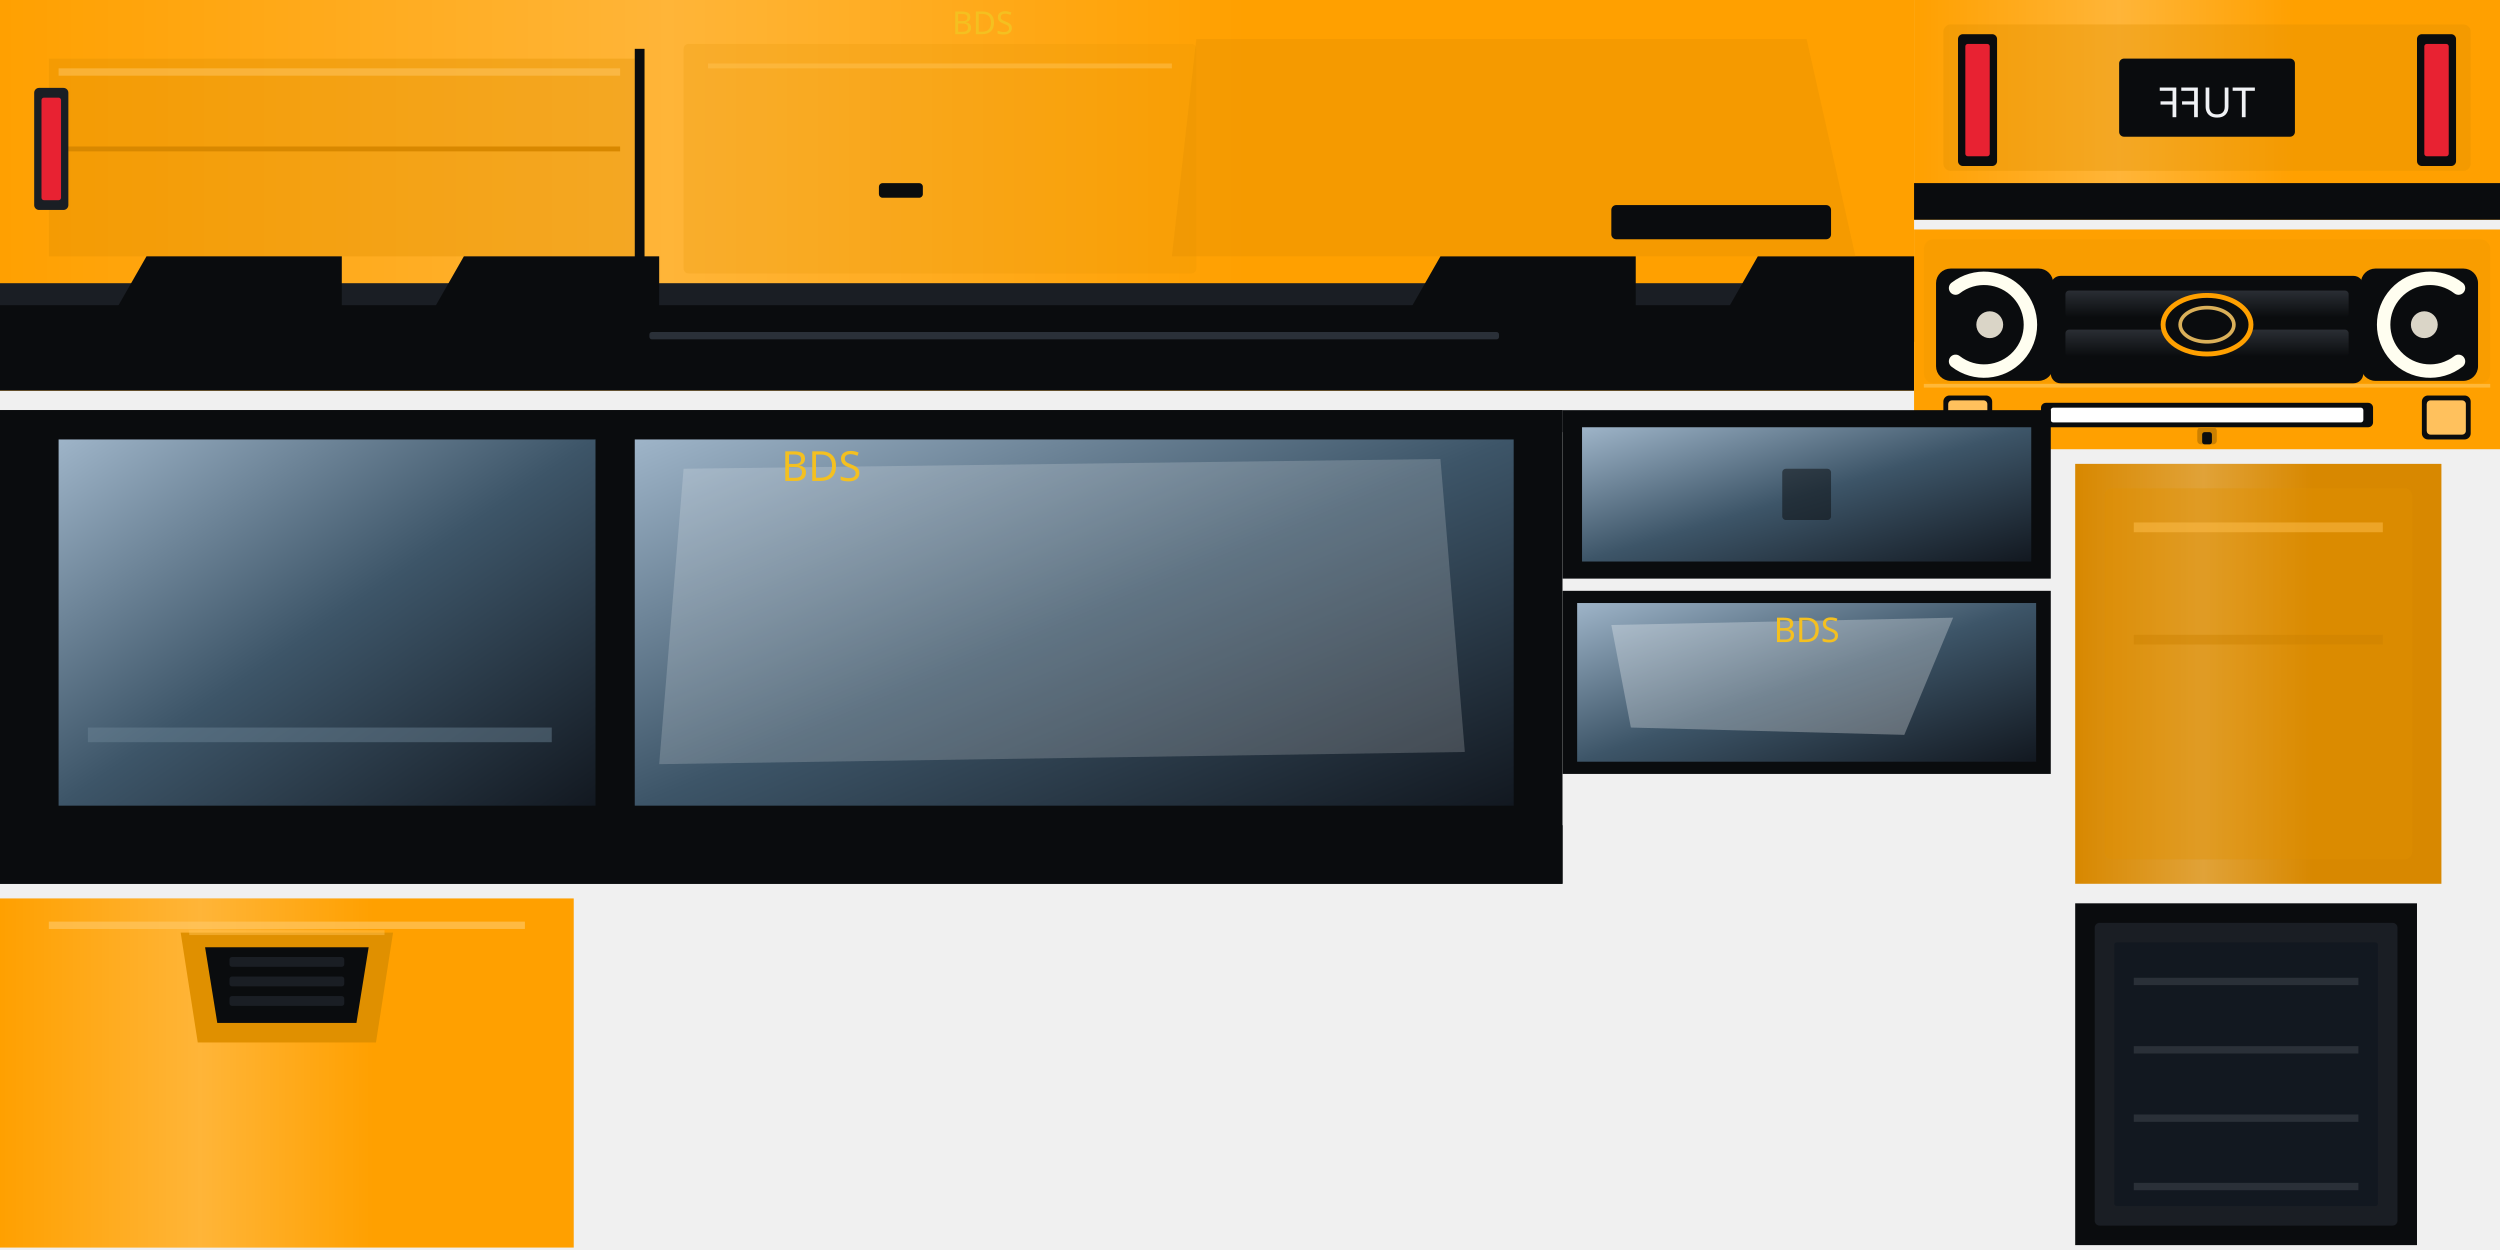
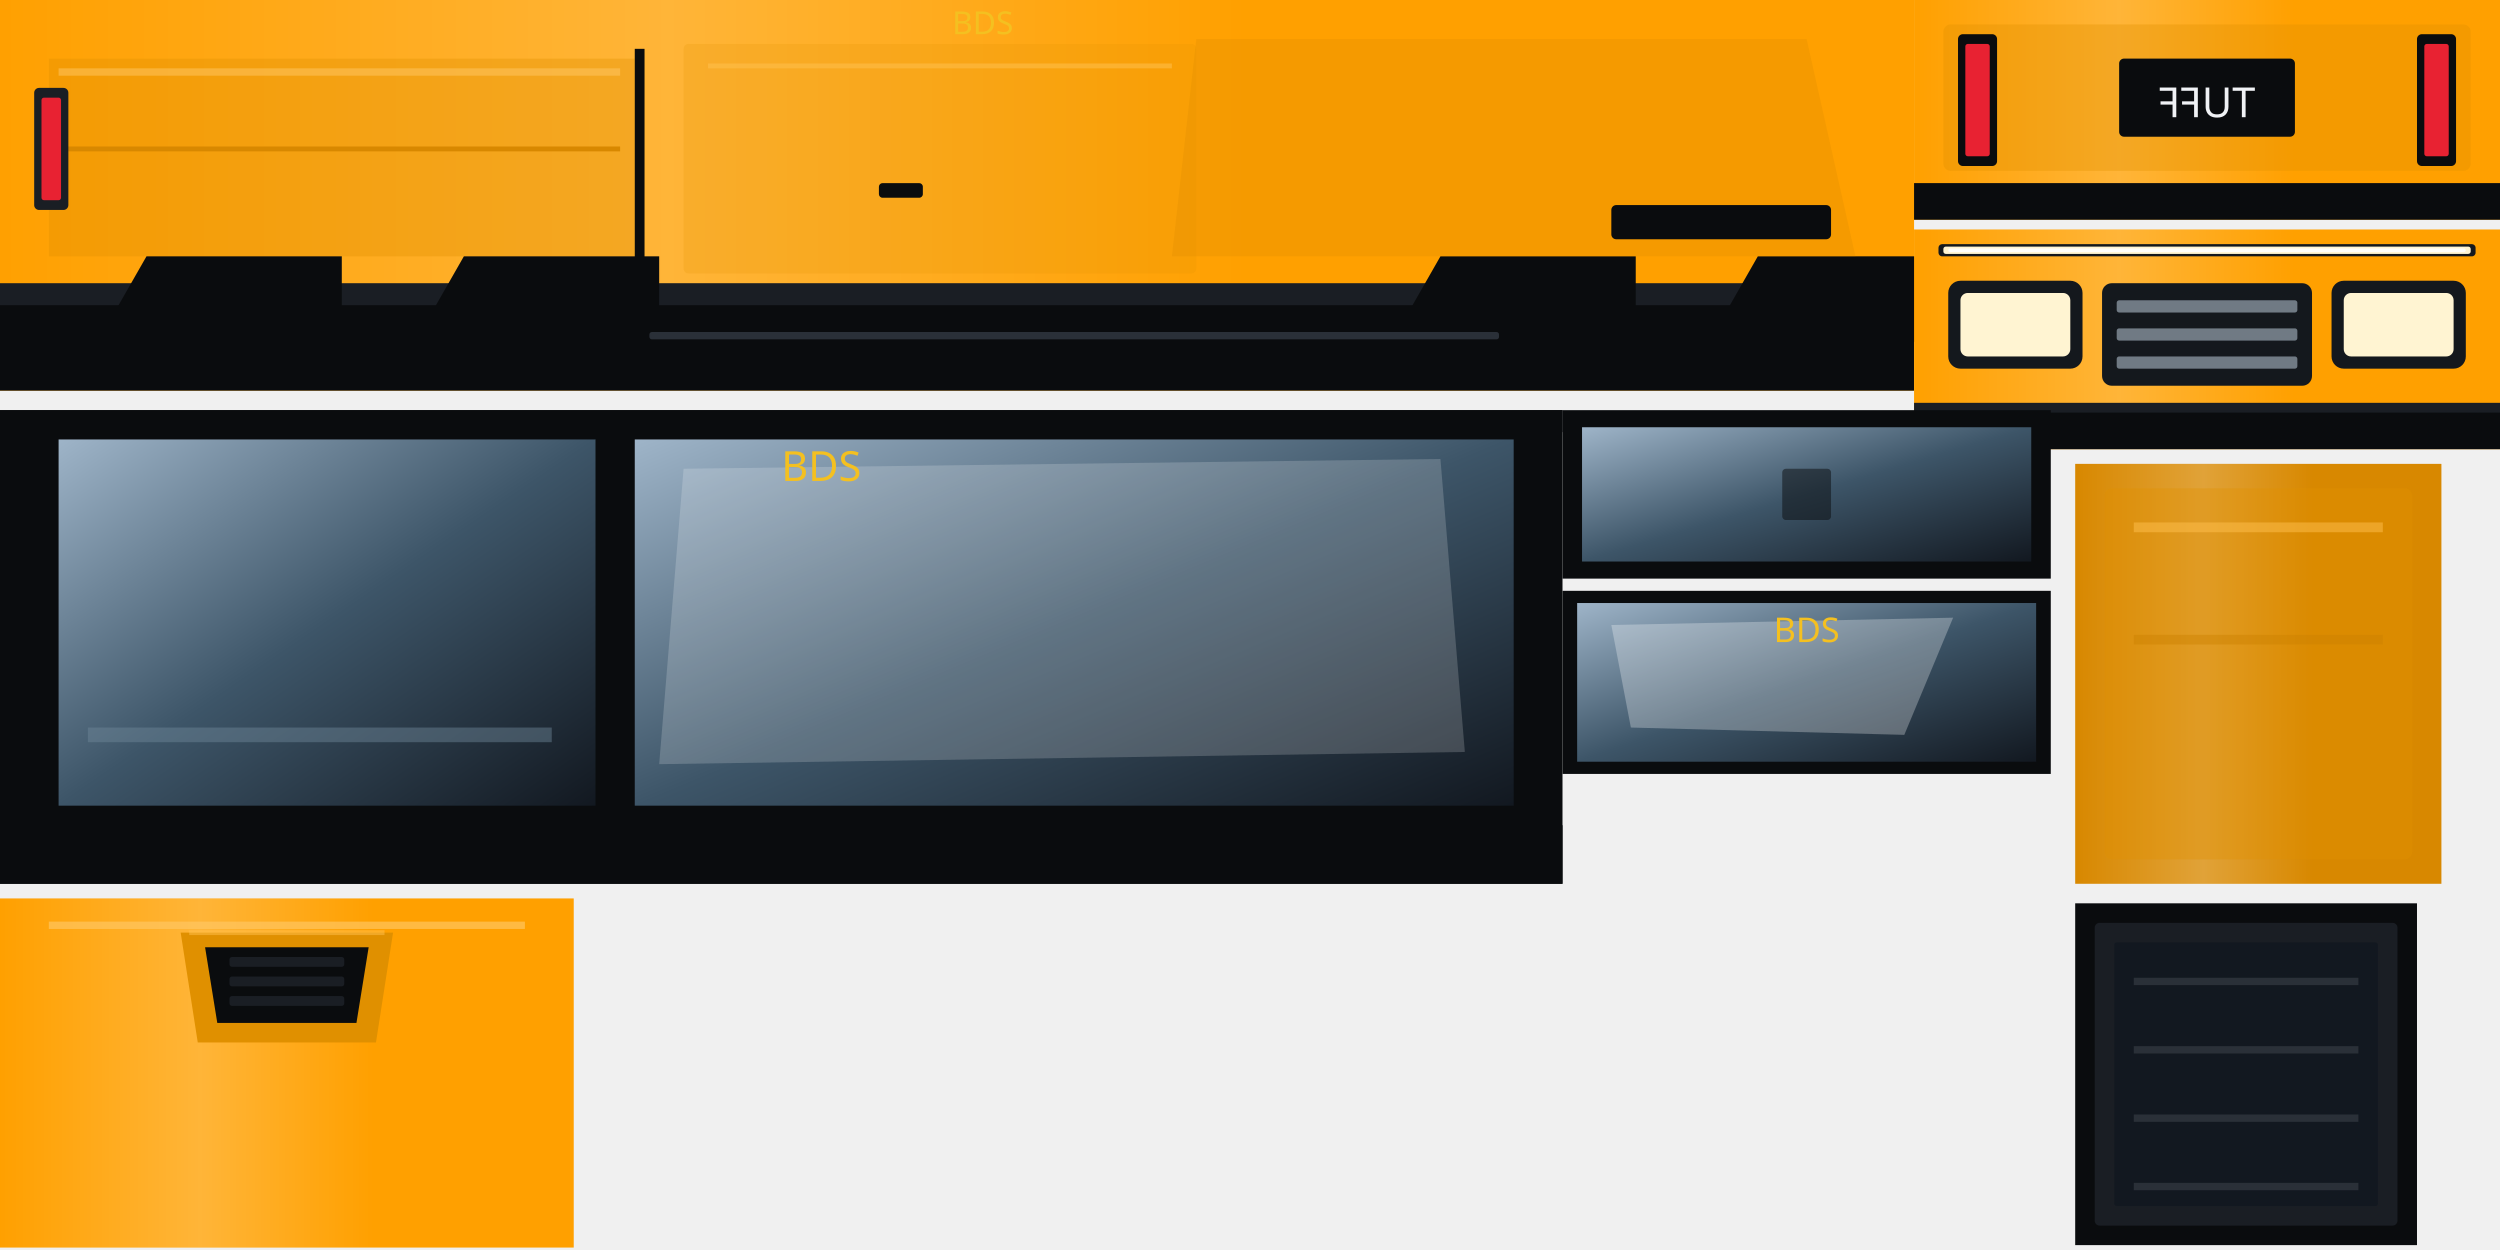
<svg xmlns="http://www.w3.org/2000/svg" width="2048" height="1024" viewBox="0 0 2048 1024">
  <defs>
    <linearGradient id="orangePaint" x1="0" y1="0" x2="0" y2="1">
      <stop offset="0" stop-color="#FFCC66" />
      <stop offset="0.45" stop-color="#FFA000" />
      <stop offset="1" stop-color="#CC8000" />
    </linearGradient>
    <linearGradient id="orangeHighlight" x1="0" y1="0" x2="1" y2="0">
      <stop offset="0" stop-color="#ffffff" stop-opacity="0" />
      <stop offset="0.35" stop-color="#ffffff" stop-opacity="0.22" />
      <stop offset="0.65" stop-color="#ffffff" stop-opacity="0" />
    </linearGradient>
    <linearGradient id="glass" x1="0" y1="0" x2="1" y2="1">
      <stop offset="0" stop-color="#9eb4c8" />
      <stop offset="0.5" stop-color="#3d5568" />
      <stop offset="1" stop-color="#121820" />
    </linearGradient>
    <linearGradient id="grilleBar" x1="0" y1="0" x2="0" y2="1">
      <stop offset="0" stop-color="#2a2e34" />
      <stop offset="1" stop-color="#0a0c0e" />
    </linearGradient>
  </defs>
  <g id="body-side">
    <rect width="1568" height="320" fill="#FFA000" />
    <rect width="1568" height="320" fill="url(#orangeHighlight)" />
    <rect y="248" width="1568" height="72" fill="#0a0c0e" />
    <rect y="232" width="1568" height="18" fill="#1a1e24" />
    <path d="M40 48 H520 V210 H40 Z" fill="#E09000" opacity="0.35" />
    <rect x="48" y="56" width="460" height="6" fill="#FFC866" opacity="0.5" />
    <rect x="48" y="120" width="460" height="4" fill="#D88800" />
    <rect x="520" y="40" width="8" height="180" fill="#0a0c0e" />
    <rect x="560" y="36" width="420" height="188" rx="4" fill="#E09000" opacity="0.2" />
    <rect x="720" y="150" width="36" height="12" rx="3" fill="#0a0c0e" />
    <rect x="580" y="52" width="380" height="4" fill="#FFBF4D" opacity="0.55" />
    <path d="M120 210 H280 V280 H80 Z" fill="#0a0c0e" />
    <path d="M380 210 H540 V280 H340 Z" fill="#0a0c0e" />
    <path d="M1180 210 H1340 V280 H1140 Z" fill="#0a0c0e" />
    <path d="M1440 210 H1600 V280 H1400 Z" fill="#0a0c0e" />
    <rect x="520" y="268" width="720" height="14" rx="3" fill="#0a0c0e" />
    <rect x="532" y="272" width="696" height="6" rx="2" fill="#2a3038" />
    <path d="M980 32 H1480 L1520 210 H960 Z" fill="#D88800" opacity="0.25" />
    <rect x="1320" y="168" width="180" height="28" rx="4" fill="#0a0c0e" />
    <rect x="28" y="72" width="28" height="100" rx="4" fill="#1a1e24" />
    <rect x="34" y="80" width="16" height="84" rx="2" fill="#e82232" />
    <text x="780" y="28" font-family="Impact, Arial Black, sans-serif" font-size="26" fill="#f4c020">BDS</text>
  </g>
  <g id="body-rear" transform="translate(1568,0)">
    <rect width="480" height="180" fill="#FFA000" />
    <rect width="480" height="180" fill="url(#orangeHighlight)" />
    <rect x="24" y="20" width="432" height="120" rx="6" fill="#E09000" opacity="0.35" />
    <rect x="168" y="48" width="144" height="64" rx="4" fill="#0a0c0e" />
    <text x="240" y="96" text-anchor="middle" font-family="Impact, Arial Black, sans-serif" font-size="34" fill="#f0f2f5" transform="translate(240,96) scale(-1,1) translate(-240,-96)">TUFF</text>
    <rect x="36" y="28" width="32" height="108" rx="4" fill="#0a0c0e" />
    <rect x="42" y="36" width="20" height="92" rx="2" fill="#e82232" />
    <rect x="412" y="28" width="32" height="108" rx="4" fill="#0a0c0e" />
    <rect x="418" y="36" width="20" height="92" rx="2" fill="#e82232" />
    <rect y="150" width="480" height="30" fill="#0a0c0e" />
  </g>
  <g id="body-front" transform="translate(1568,188)">
    <rect width="480" height="180" fill="#FFA000" />
-     <rect x="8" y="8" width="464" height="118" rx="8" fill="#E09000" opacity="0.18" />
-     <rect x="18" y="32" width="96" height="92" rx="12" fill="#0a0c0e" />
-     <rect x="366" y="32" width="96" height="92" rx="12" fill="#0a0c0e" />
-     <path d="M34 48 A38 38 0 1 1 34 108" fill="none" stroke="#fffef0" stroke-width="11" stroke-linecap="round" />
-     <path d="M446 48 A38 38 0 1 0 446 108" fill="none" stroke="#fffef0" stroke-width="11" stroke-linecap="round" />
-     <circle cx="62" cy="78" r="11" fill="#fff8e8" opacity="0.85" />
-     <circle cx="418" cy="78" r="11" fill="#fff8e8" opacity="0.85" />
-     <rect x="112" y="38" width="256" height="88" rx="8" fill="#0a0c0e" />
-     <rect x="124" y="50" width="232" height="22" rx="3" fill="url(#grilleBar)" />
-     <rect x="124" y="82" width="232" height="22" rx="3" fill="url(#grilleBar)" />
-     <ellipse cx="240" cy="78" rx="36" ry="24" fill="#0a0c0e" stroke="#FFA000" stroke-width="4" />
-     <ellipse cx="240" cy="78" rx="22" ry="14" fill="none" stroke="#FFCC66" stroke-width="3" opacity="0.85" />
-     <path d="M8 128 H472 L460 176 H20 Z" fill="#FFA000" />
-     <path d="M8 128 H472" stroke="#FFCC66" stroke-width="3" opacity="0.55" />
-     <rect x="104" y="142" width="272" height="20" rx="4" fill="#0a0c0e" />
-     <rect x="112" y="146" width="256" height="12" rx="2" fill="#ffffff" />
-     <rect x="112" y="146" width="256" height="12" rx="2" fill="#ffffff" opacity="0.35" />
-     <rect x="24" y="136" width="40" height="36" rx="5" fill="#0a0c0e" />
-     <rect x="28" y="140" width="32" height="28" rx="3" fill="#ffb030" />
-     <rect x="28" y="140" width="32" height="28" rx="3" fill="#ffffff" opacity="0.22" />
-     <rect x="416" y="136" width="40" height="36" rx="5" fill="#0a0c0e" />
-     <rect x="420" y="140" width="32" height="28" rx="3" fill="#ffb030" />
-     <rect x="420" y="140" width="32" height="28" rx="3" fill="#ffffff" opacity="0.22" />
-     <rect x="232" y="162" width="16" height="14" rx="3" fill="#CC8000" />
-     <rect x="236" y="166" width="8" height="10" rx="2" fill="#0a0c0e" />
+     <rect width="480" height="180" fill="url(#orangeHighlight)" />
+     <rect x="20" y="12" width="440" height="10" rx="3" fill="#14181d" />
+     <rect x="24" y="14" width="432" height="6" rx="2" fill="#fff4d2" />
+     <rect x="28" y="15.5" width="424" height="3" rx="1.5" fill="#ffffff" opacity="0.9" />
+     <rect x="28" y="42" width="110" height="72" rx="10" fill="#14181d" />
+     <rect x="38" y="52" width="90" height="52" rx="6" fill="#fff4d2" />
+     <rect x="342" y="42" width="110" height="72" rx="10" fill="#14181d" />
+     <rect x="352" y="52" width="90" height="52" rx="6" fill="#fff4d2" />
+     <rect x="154" y="44" width="172" height="84" rx="8" fill="#14181d" />
+     <rect x="166" y="58" width="148" height="10" rx="2" fill="#707a84" />
+     <rect x="166" y="81" width="148" height="10" rx="2" fill="#707a84" />
+     <rect x="166" y="104" width="148" height="10" rx="2" fill="#707a84" />
+     <rect y="142" width="480" height="10" fill="#1a1e24" />
+     <rect y="150" width="480" height="30" fill="#0a0c0e" />
  </g>
  <g id="cabin-side" transform="translate(0,336)">
    <rect width="1280" height="388" fill="#0a0c0e" />
    <rect x="520" y="24" width="720" height="300" fill="url(#glass)" />
    <rect x="48" y="24" width="440" height="300" fill="url(#glass)" />
    <rect x="488" y="24" width="28" height="300" fill="#0a0c0e" />
    <path d="M560 48 L1180 40 L1200 280 L540 290 Z" fill="#ffffff" opacity="0.18" />
    <rect x="72" y="260" width="380" height="12" fill="#6e8898" opacity="0.45" />
    <text x="640" y="58" font-family="Impact, sans-serif" font-size="34" fill="#f4c020">BDS</text>
    <rect y="340" width="1280" height="48" fill="#0a0c0e" />
    <rect y="0" width="1280" height="18" fill="#0a0c0e" />
  </g>
  <g id="cabin-rear" transform="translate(1280,336)">
    <rect width="400" height="138" fill="#0a0c0e" />
    <rect x="16" y="14" width="368" height="110" fill="url(#glass)" />
    <rect x="180" y="48" width="40" height="42" rx="3" fill="#0a0c0e" opacity="0.5" />
  </g>
  <g id="windshield" transform="translate(1280,484)">
    <rect width="400" height="150" fill="#0a0c0e" />
    <rect x="12" y="10" width="376" height="130" fill="url(#glass)" />
    <path d="M40 28 L320 22 L280 118 L56 112 Z" fill="#ffffff" opacity="0.28" />
    <text x="200" y="42" text-anchor="middle" font-family="Impact, sans-serif" font-size="28" fill="#f4c020">BDS</text>
  </g>
  <g id="roof" transform="translate(1700,380)">
    <rect width="300" height="344" fill="#D88800" />
    <rect width="300" height="344" fill="url(#orangeHighlight)" />
    <rect x="24" y="20" width="252" height="304" rx="6" fill="#E09000" opacity="0.35" />
    <rect x="48" y="48" width="204" height="8" fill="#FFBF4D" opacity="0.5" />
    <rect x="48" y="140" width="204" height="8" fill="#CC8000" opacity="0.45" />
  </g>
  <g id="hood" transform="translate(0,736)">
    <rect width="470" height="286" fill="#FFA000" />
    <rect width="470" height="286" fill="url(#orangeHighlight)" />
    <path d="M40 22 H430" stroke="#FFC866" stroke-width="6" opacity="0.65" />
    <path d="M148 28 H322 L308 118 H162 Z" fill="#E09000" />
    <path d="M168 40 H302 L292 102 H178 Z" fill="#0a0c0e" />
    <rect x="188" y="48" width="94" height="8" rx="2" fill="#1a1e24" />
    <rect x="188" y="64" width="94" height="8" rx="2" fill="#1a1e24" />
    <rect x="188" y="80" width="94" height="8" rx="2" fill="#1a1e24" />
    <path d="M155 28 L315 28" stroke="#FFBF4D" stroke-width="4" opacity="0.5" />
  </g>
  <g id="bed-top" transform="translate(1700,740)">
    <rect width="280" height="280" fill="#0a0c0e" />
    <rect x="16" y="16" width="248" height="248" rx="4" fill="#1a1e24" />
    <rect x="32" y="32" width="216" height="216" rx="2" fill="#121820" />
    <path d="M48 64 H232 M48 120 H232 M48 176 H232 M48 232 H232" stroke="#2a3038" stroke-width="6" />
  </g>
</svg>
